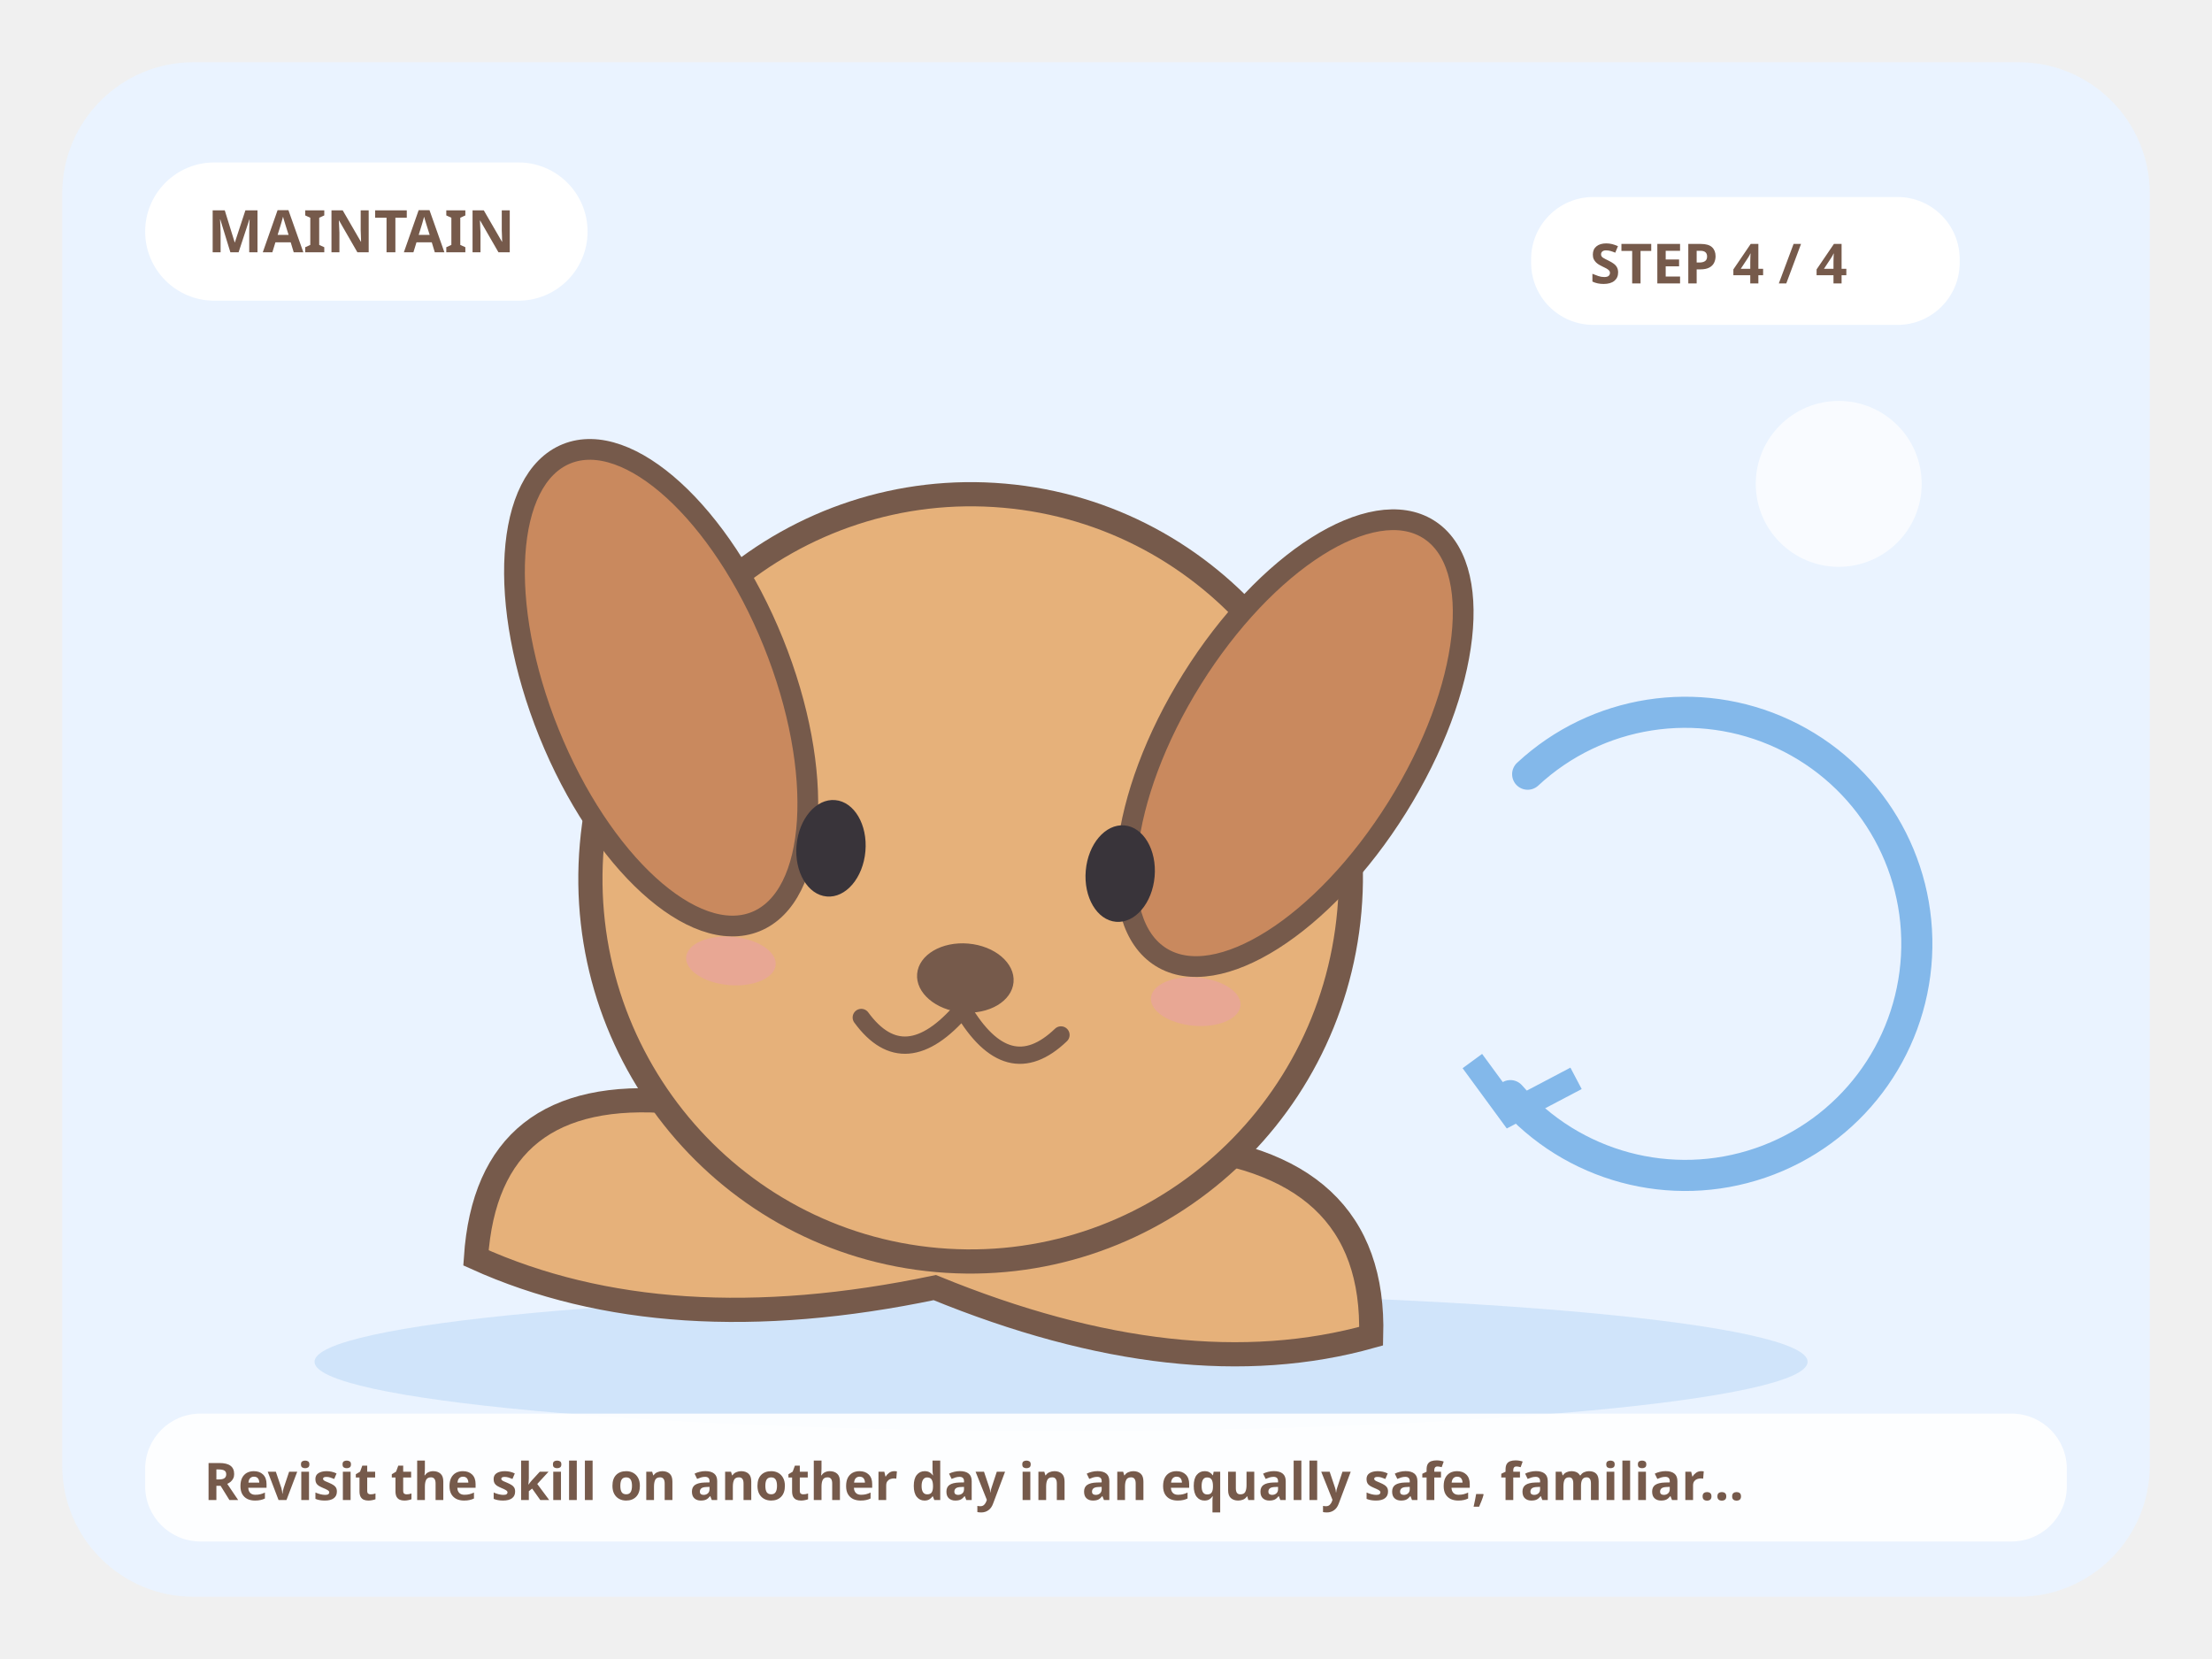
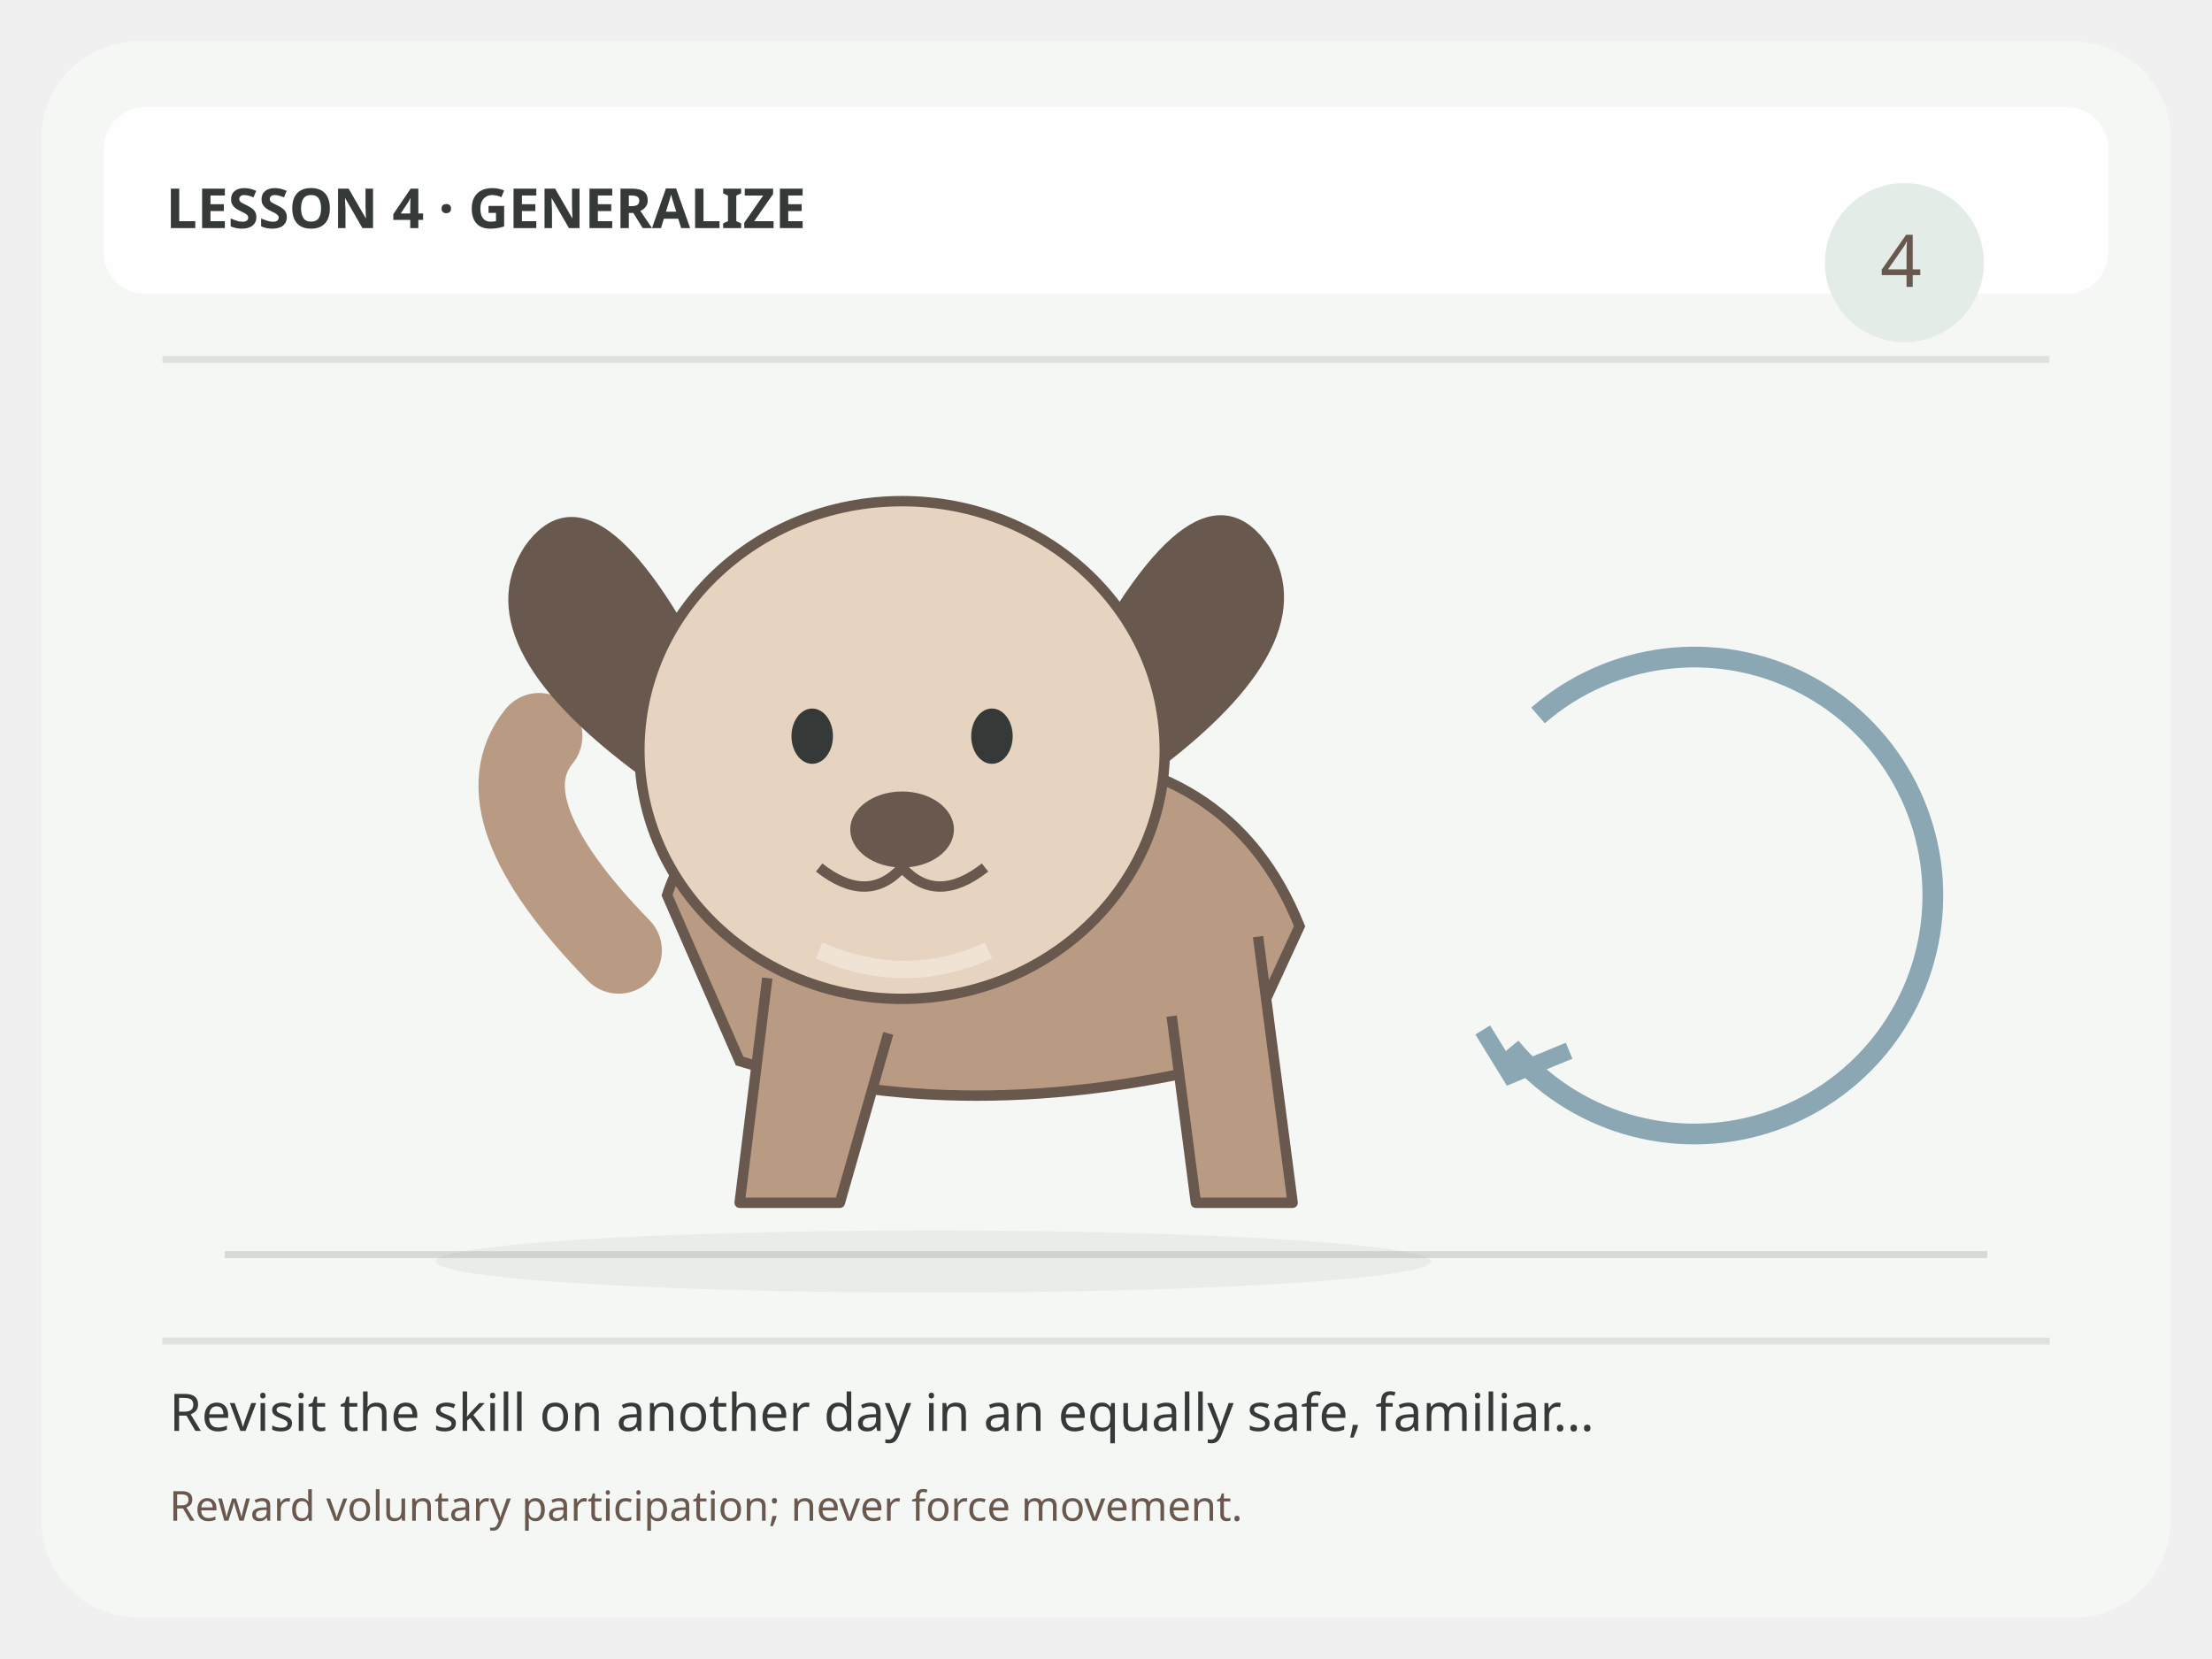
<svg xmlns="http://www.w3.org/2000/svg" viewBox="0 0 640 480" role="img" aria-labelledby="title description">
-   <rect x="18" y="18" width="604" height="444" rx="38" fill="#EAF3FF" />
-   <ellipse cx="307" cy="394" rx="216" ry="20" fill="#83B8EA" opacity=".25" />
-   <circle cx="532" cy="140" r="24" fill="white" opacity=".7" />
-   <path d="M442 224a67 67 0 1 1-5 93" fill="none" stroke="#83B8EA" stroke-width="9" stroke-linecap="round" />
-   <path d="M426 307l11 15 19-10" stroke="#83B8EA" stroke-width="7" fill="none" />
-   <g transform="rotate(5 280 275)">
-     <path d="M199 326q-54 0-53 50 57 20 133-3 74 23 127 3-3-51-64-50" fill="#E6B17A" stroke="#765A4B" stroke-width="7" />
-     <ellipse cx="279" cy="254" rx="110" ry="111" fill="#E6B17A" stroke="#765A4B" stroke-width="7" />
-     <ellipse cx="185" cy="207" rx="35" ry="73" transform="rotate(-27 185 207)" fill="#C9895E" stroke="#765A4B" stroke-width="6" />
-     <ellipse cx="369" cy="207" rx="35" ry="73" transform="rotate(27 369 207)" fill="#C9895E" stroke="#765A4B" stroke-width="6" />
-     <ellipse cx="238" cy="249" rx="10" ry="14" fill="#39343A" />
-     <ellipse cx="322" cy="249" rx="10" ry="14" fill="#39343A" />
-     <ellipse cx="280" cy="283" rx="14" ry="10" fill="#765A4B" />
-     <path d="M280 292q-15 21-29 5m29-5q15 21 29 5" stroke="#765A4B" stroke-width="5" fill="none" stroke-linecap="round" />
-     <ellipse cx="212" cy="284" rx="13" ry="7" fill="#E9A0A5" opacity=".6" />
-     <ellipse cx="347" cy="284" rx="13" ry="7" fill="#E9A0A5" opacity=".6" />
+   <rect x="12" y="12" width="616" height="456" rx="28" fill="#F5F7F5" />
+   <rect x="30" y="31" width="580" height="54" rx="12" fill="#FFFFFF" opacity=".9" />
+   <text x="48" y="66" font-family="sans-serif" font-size="16" font-weight="700" fill="#353A38">LESSON 4 · GENERALIZE</text>
+   <g>
+     <circle cx="551" cy="76" r="23" fill="#E4ECE7" />
+     <text x="544" y="83" font-family="sans-serif" font-size="21" fill="#69584D">4</text>
  </g>
-   <rect x="42" y="47" width="128" height="40" rx="20" fill="white" />
-   <text x="60" y="73" font-family="sans-serif" font-size="17" font-weight="700" fill="#765A4B">MAINTAIN</text>
-   <g>
-     <rect x="443" y="57" width="124" height="37" rx="18" fill="white" />
-     <text x="460" y="82" font-family="sans-serif" font-weight="700" font-size="16" fill="#765A4B">STEP 4 / 4</text>
+   <path d="M47 104h546" stroke="#DDE2DF" stroke-width="2" />
+   <path d="M65 363h510" stroke="#D4DAD6" stroke-width="2" />
+   <ellipse cx="270" cy="365" rx="144" ry="9" fill="#A9B0AB" opacity=".15" />
+   <path d="M445 207a69 69 0 1 1-8 96" fill="none" stroke="#8BA7B4" stroke-width="6" />
+   <path d="M429 298l8 13 17-7" fill="none" stroke="#8BA7B4" stroke-width="5" />
+   <g transform="translate(0 0)">
+     <path d="M179 275Q139 234 156 213" fill="none" stroke="#B99B83" stroke-width="25" stroke-linecap="round" />
+     <path d="M193 259Q208 213 296 218Q356 218 376 268L358 307Q279 327 214 307Z" fill="#B99B83" stroke="#69584D" stroke-width="3" />
+     <path d="M222 283l-8 65h29l14-49m82-5 7 54h28l-10-77" fill="#B99B83" stroke="#69584D" stroke-width="3" stroke-linejoin="round" />
+     <path d="M205 197q-33-65-52-38-18 28 37 67m123-30q34-65 53-37 17 28-38 67" fill="#69584D" stroke="#69584D" stroke-width="3" />
+     <ellipse cx="261" cy="217" rx="76" ry="72" fill="#E6D4C1" stroke="#69584D" stroke-width="3" />
+     <ellipse cx="235" cy="213" rx="6" ry="8" fill="#353A38" />
+     <ellipse cx="287" cy="213" rx="6" ry="8" fill="#353A38" />
+     <ellipse cx="261" cy="240" rx="15" ry="11" fill="#69584D" />
+     <path d="M261 251q-10 11-24 0m24 0q10 11 24 0" stroke="#69584D" stroke-width="3" fill="none" />
+     <path d="M237 275q25 11 49 0" stroke="#F2E6D9" stroke-width="5" fill="none" opacity=".8" />
  </g>
-   <rect x="42" y="409" width="556" height="37" rx="16" fill="white" opacity=".91" />
-   <text x="59" y="434" font-family="sans-serif" font-size="15" font-weight="600" fill="#765A4B">Revisit the skill on another day in an equally safe, familiar…</text>
+   <path d="M47 388h546" stroke="#DDE2DF" stroke-width="2" />
+   <text x="49" y="414" font-family="sans-serif" font-size="15" fill="#353A38">Revisit the skill on another day in an equally safe, familiar…</text>
+   <text x="49" y="440" font-family="sans-serif" font-size="12" fill="#69584D">Reward voluntary participation; never force movement.</text>
</svg>
